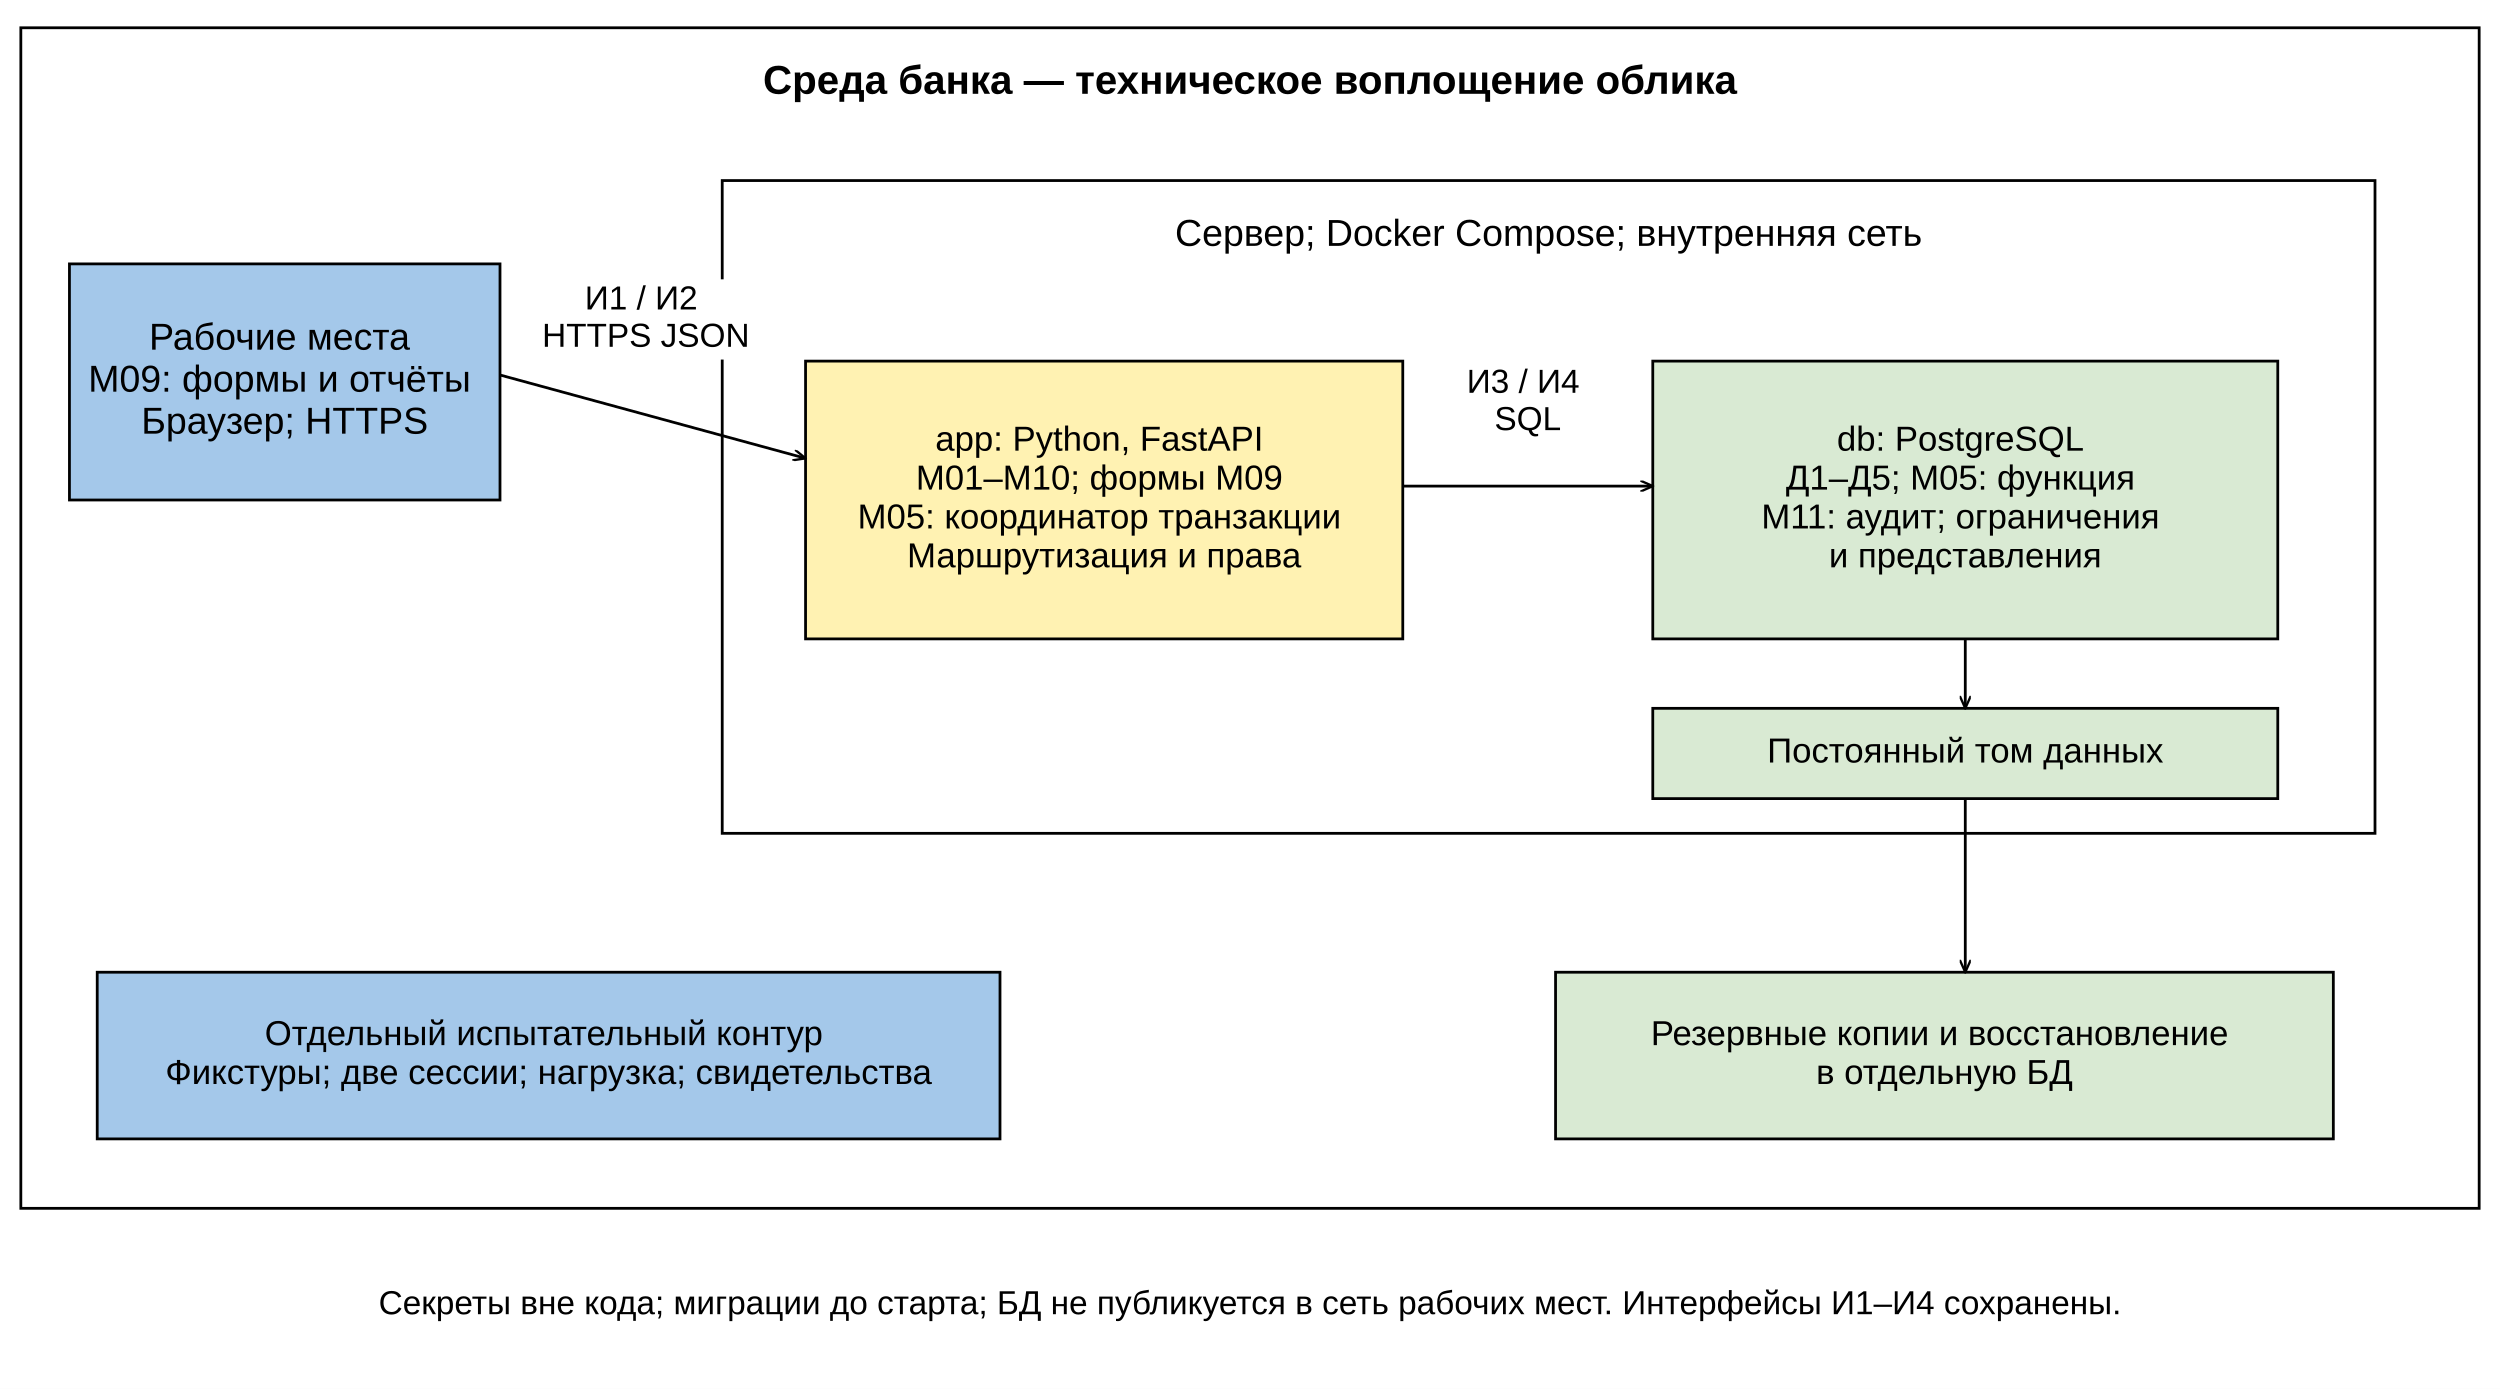
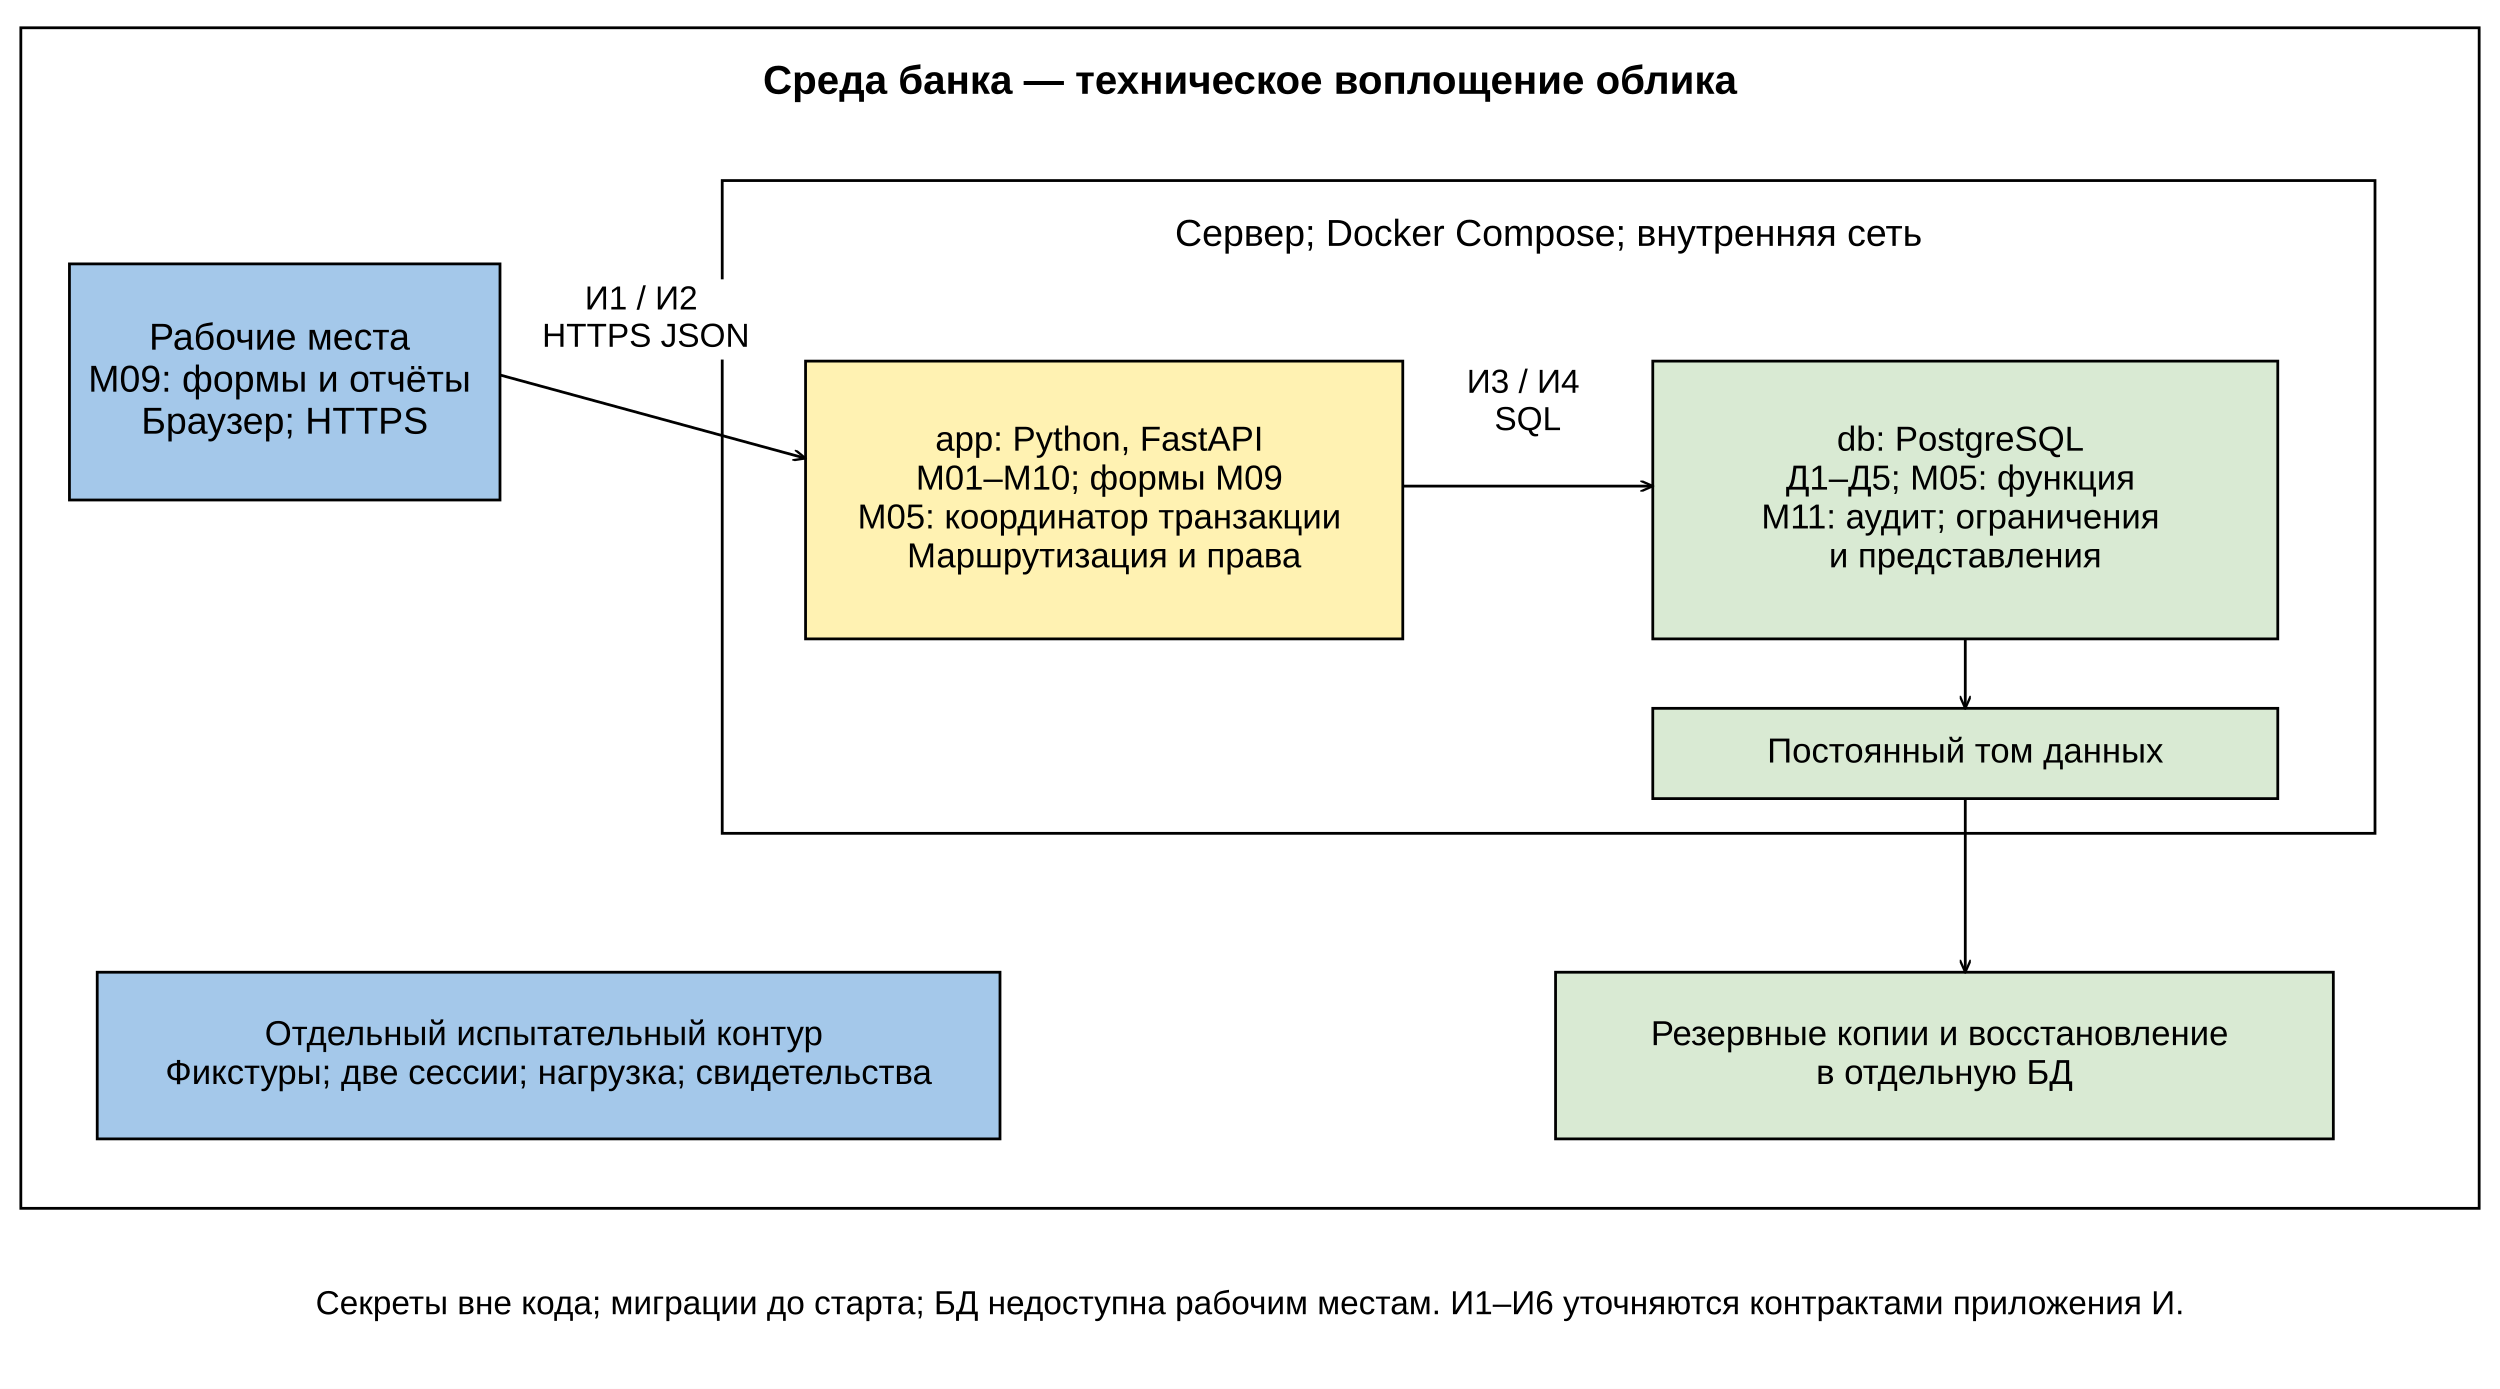
<svg xmlns="http://www.w3.org/2000/svg" width="1800" height="1000" viewBox="0 0 1800 1000">
  <defs>
    <marker id="arrow" markerWidth="10" markerHeight="8" refX="9" refY="4" orient="auto" markerUnits="userSpaceOnUse">
      <path d="M 0 0 L 9 4 L 0 8" fill="none" stroke="black" stroke-width="1.7" />
    </marker>
  </defs>
  <rect width="100%" height="100%" fill="white" />
  <rect x="15" y="20" width="1770" height="850" rx="0" fill="white" stroke="black" stroke-width="2" />
  <text x="900" y="67.54" text-anchor="middle" font-family="Arial" font-size="29" fill="black" font-weight="bold">
    <tspan x="900" dy="0">Среда банка — техническое воплощение облика</tspan>
  </text>
  <rect x="50" y="190" width="310" height="170" rx="0" fill="#A4C8EA" stroke="black" stroke-width="2" />
  <text x="205.0" y="251.78" text-anchor="middle" font-family="Arial" font-size="27" fill="black">
    <tspan x="205.0" dy="0">Рабочие места</tspan>
    <tspan x="205.0" dy="30.24">М09: формы и отчёты</tspan>
    <tspan x="205.0" dy="30.24">Браузер; HTTPS</tspan>
  </text>
  <rect x="520" y="130" width="1190" height="470" rx="0" fill="white" stroke="black" stroke-width="2" />
  <text x="1115" y="177.02" text-anchor="middle" font-family="Arial" font-size="27" fill="black">
    <tspan x="1115" dy="0">Сервер; Docker Compose; внутренняя сеть</tspan>
  </text>
  <rect x="580" y="260" width="430" height="200" rx="0" fill="#FFF2B2" stroke="black" stroke-width="2" />
  <text x="795.0" y="324.50" text-anchor="middle" font-family="Arial" font-size="25" fill="black">
    <tspan x="795.0" dy="0">app: Python, FastAPI</tspan>
    <tspan x="795.0" dy="28">М01–М10; формы М09</tspan>
    <tspan x="795.0" dy="28">М05: координатор транзакции</tspan>
    <tspan x="795.0" dy="28">Маршрутизация и права</tspan>
  </text>
  <rect x="1190" y="260" width="450" height="200" rx="0" fill="#D9EAD3" stroke="black" stroke-width="2" />
  <text x="1415.0" y="324.50" text-anchor="middle" font-family="Arial" font-size="25" fill="black">
    <tspan x="1415.0" dy="0">db: PostgreSQL</tspan>
    <tspan x="1415.0" dy="28">Д1–Д5; М05: функция</tspan>
    <tspan x="1415.0" dy="28">М11: аудит; ограничения</tspan>
    <tspan x="1415.0" dy="28">и представления</tspan>
  </text>
  <polyline points="360,270 580,330" fill="none" stroke="black" stroke-width="2" marker-end="url(#arrow)" />
  <rect x="384.0" y="201.12" width="162.0" height="57.76" fill="white" />
  <text x="465" y="222.80" text-anchor="middle" font-family="Arial" font-size="24" fill="black">
    <tspan x="465" dy="0">И1 / И2</tspan>
    <tspan x="465" dy="26.88">HTTPS JSON</tspan>
  </text>
  <polyline points="1010,350 1190,350" fill="none" stroke="black" stroke-width="2" marker-end="url(#arrow)" />
  <rect x="1053.5" y="261.12" width="93.0" height="57.76" fill="white" />
  <text x="1100" y="282.80" text-anchor="middle" font-family="Arial" font-size="24" fill="black">
    <tspan x="1100" dy="0">И3 / И4</tspan>
    <tspan x="1100" dy="26.88">SQL</tspan>
  </text>
  <rect x="1190" y="510" width="450" height="65" rx="0" fill="#D9EAD3" stroke="black" stroke-width="2" />
  <text x="1415.0" y="549.00" text-anchor="middle" font-family="Arial" font-size="25" fill="black">
    <tspan x="1415.0" dy="0">Постоянный том данных</tspan>
  </text>
  <polyline points="1415,460 1415,510" fill="none" stroke="black" stroke-width="2" marker-end="url(#arrow)" />
  <rect x="70" y="700" width="650" height="120" rx="0" fill="#A4C8EA" stroke="black" stroke-width="2" />
  <text x="395.0" y="752.50" text-anchor="middle" font-family="Arial" font-size="25" fill="black">
    <tspan x="395.0" dy="0">Отдельный испытательный контур</tspan>
    <tspan x="395.0" dy="28">Фикстуры; две сессии; нагрузка; свидетельства</tspan>
  </text>
  <rect x="1120" y="700" width="560" height="120" rx="0" fill="#D9EAD3" stroke="black" stroke-width="2" />
  <text x="1400.0" y="752.50" text-anchor="middle" font-family="Arial" font-size="25" fill="black">
    <tspan x="1400.0" dy="0">Резервные копии и восстановление</tspan>
    <tspan x="1400.0" dy="28">в отдельную БД</tspan>
  </text>
  <polyline points="1415,575 1415,700" fill="none" stroke="black" stroke-width="2" marker-end="url(#arrow)" />
  <text x="900" y="946.24" text-anchor="middle" font-family="Arial" font-size="24" fill="black">
-     <tspan x="900" dy="0">Секреты вне кода; миграции до старта; БД не публикуется в сеть рабочих мест. Интерфейсы И1–И4 сохранены.</tspan>
+     <tspan x="900" dy="0">Секреты вне кода; миграции до старта; БД недоступна рабочим местам. И1–И6 уточняются контрактами приложения И.</tspan>
  </text>
</svg>
